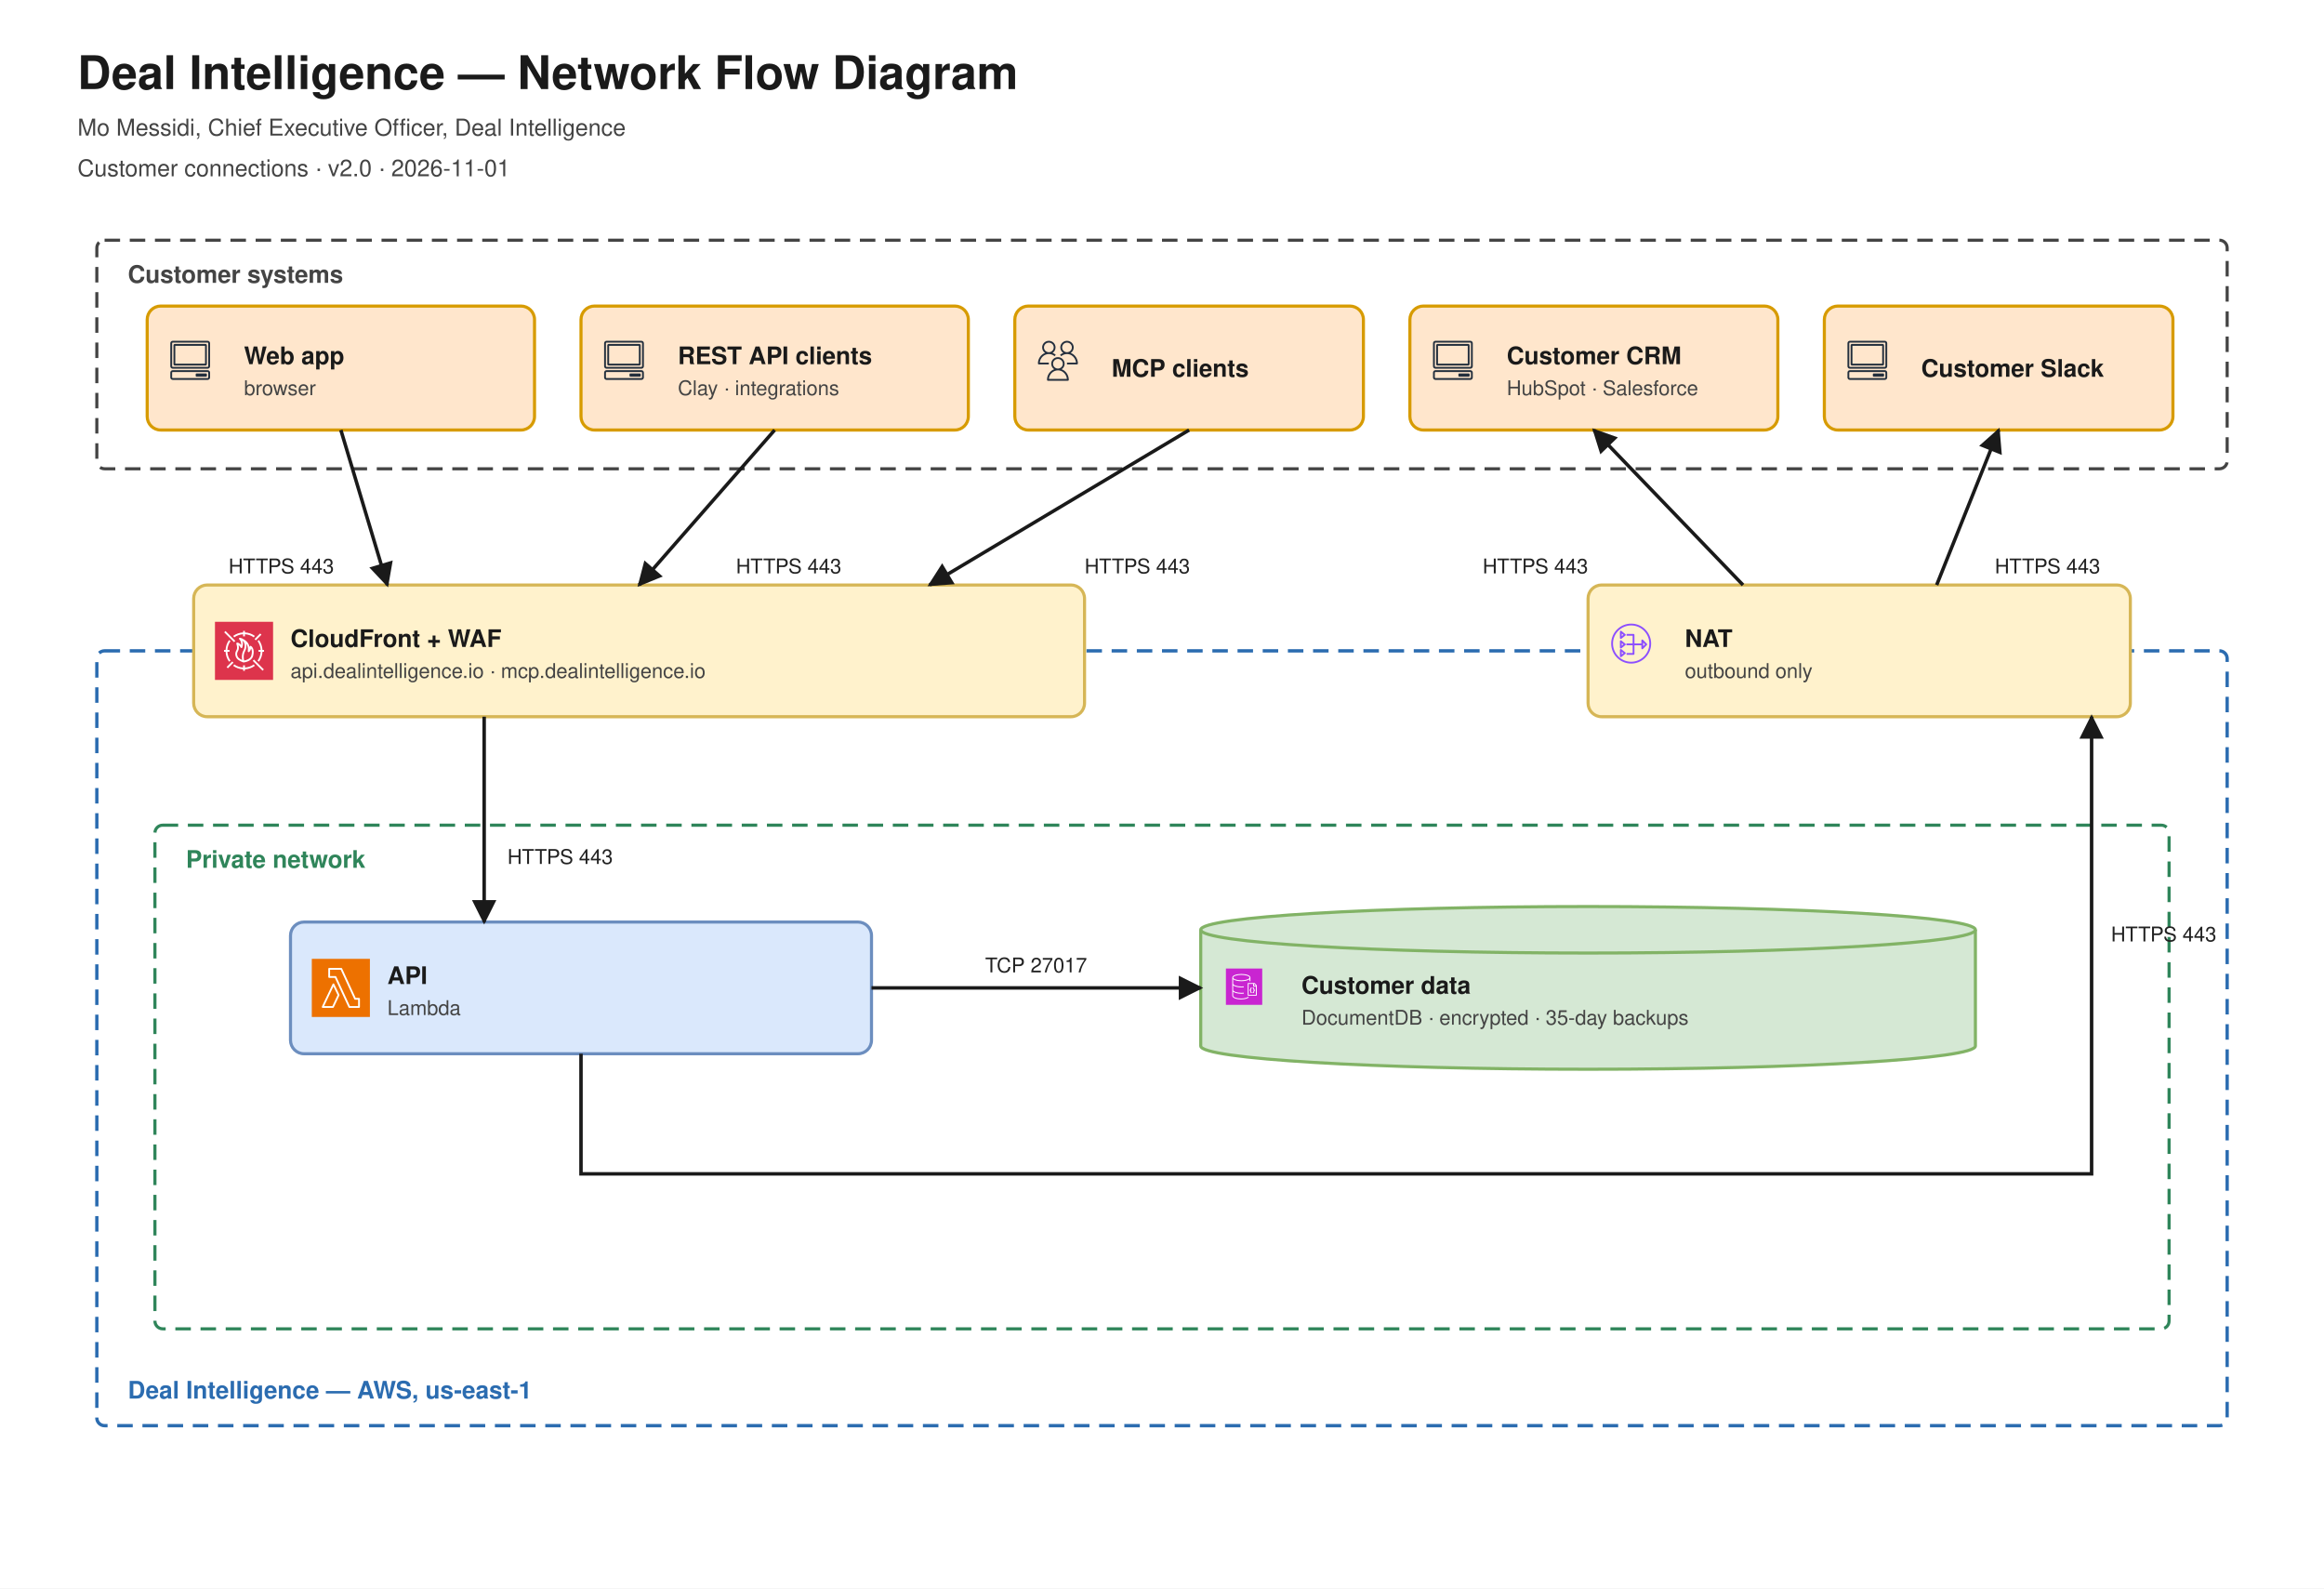
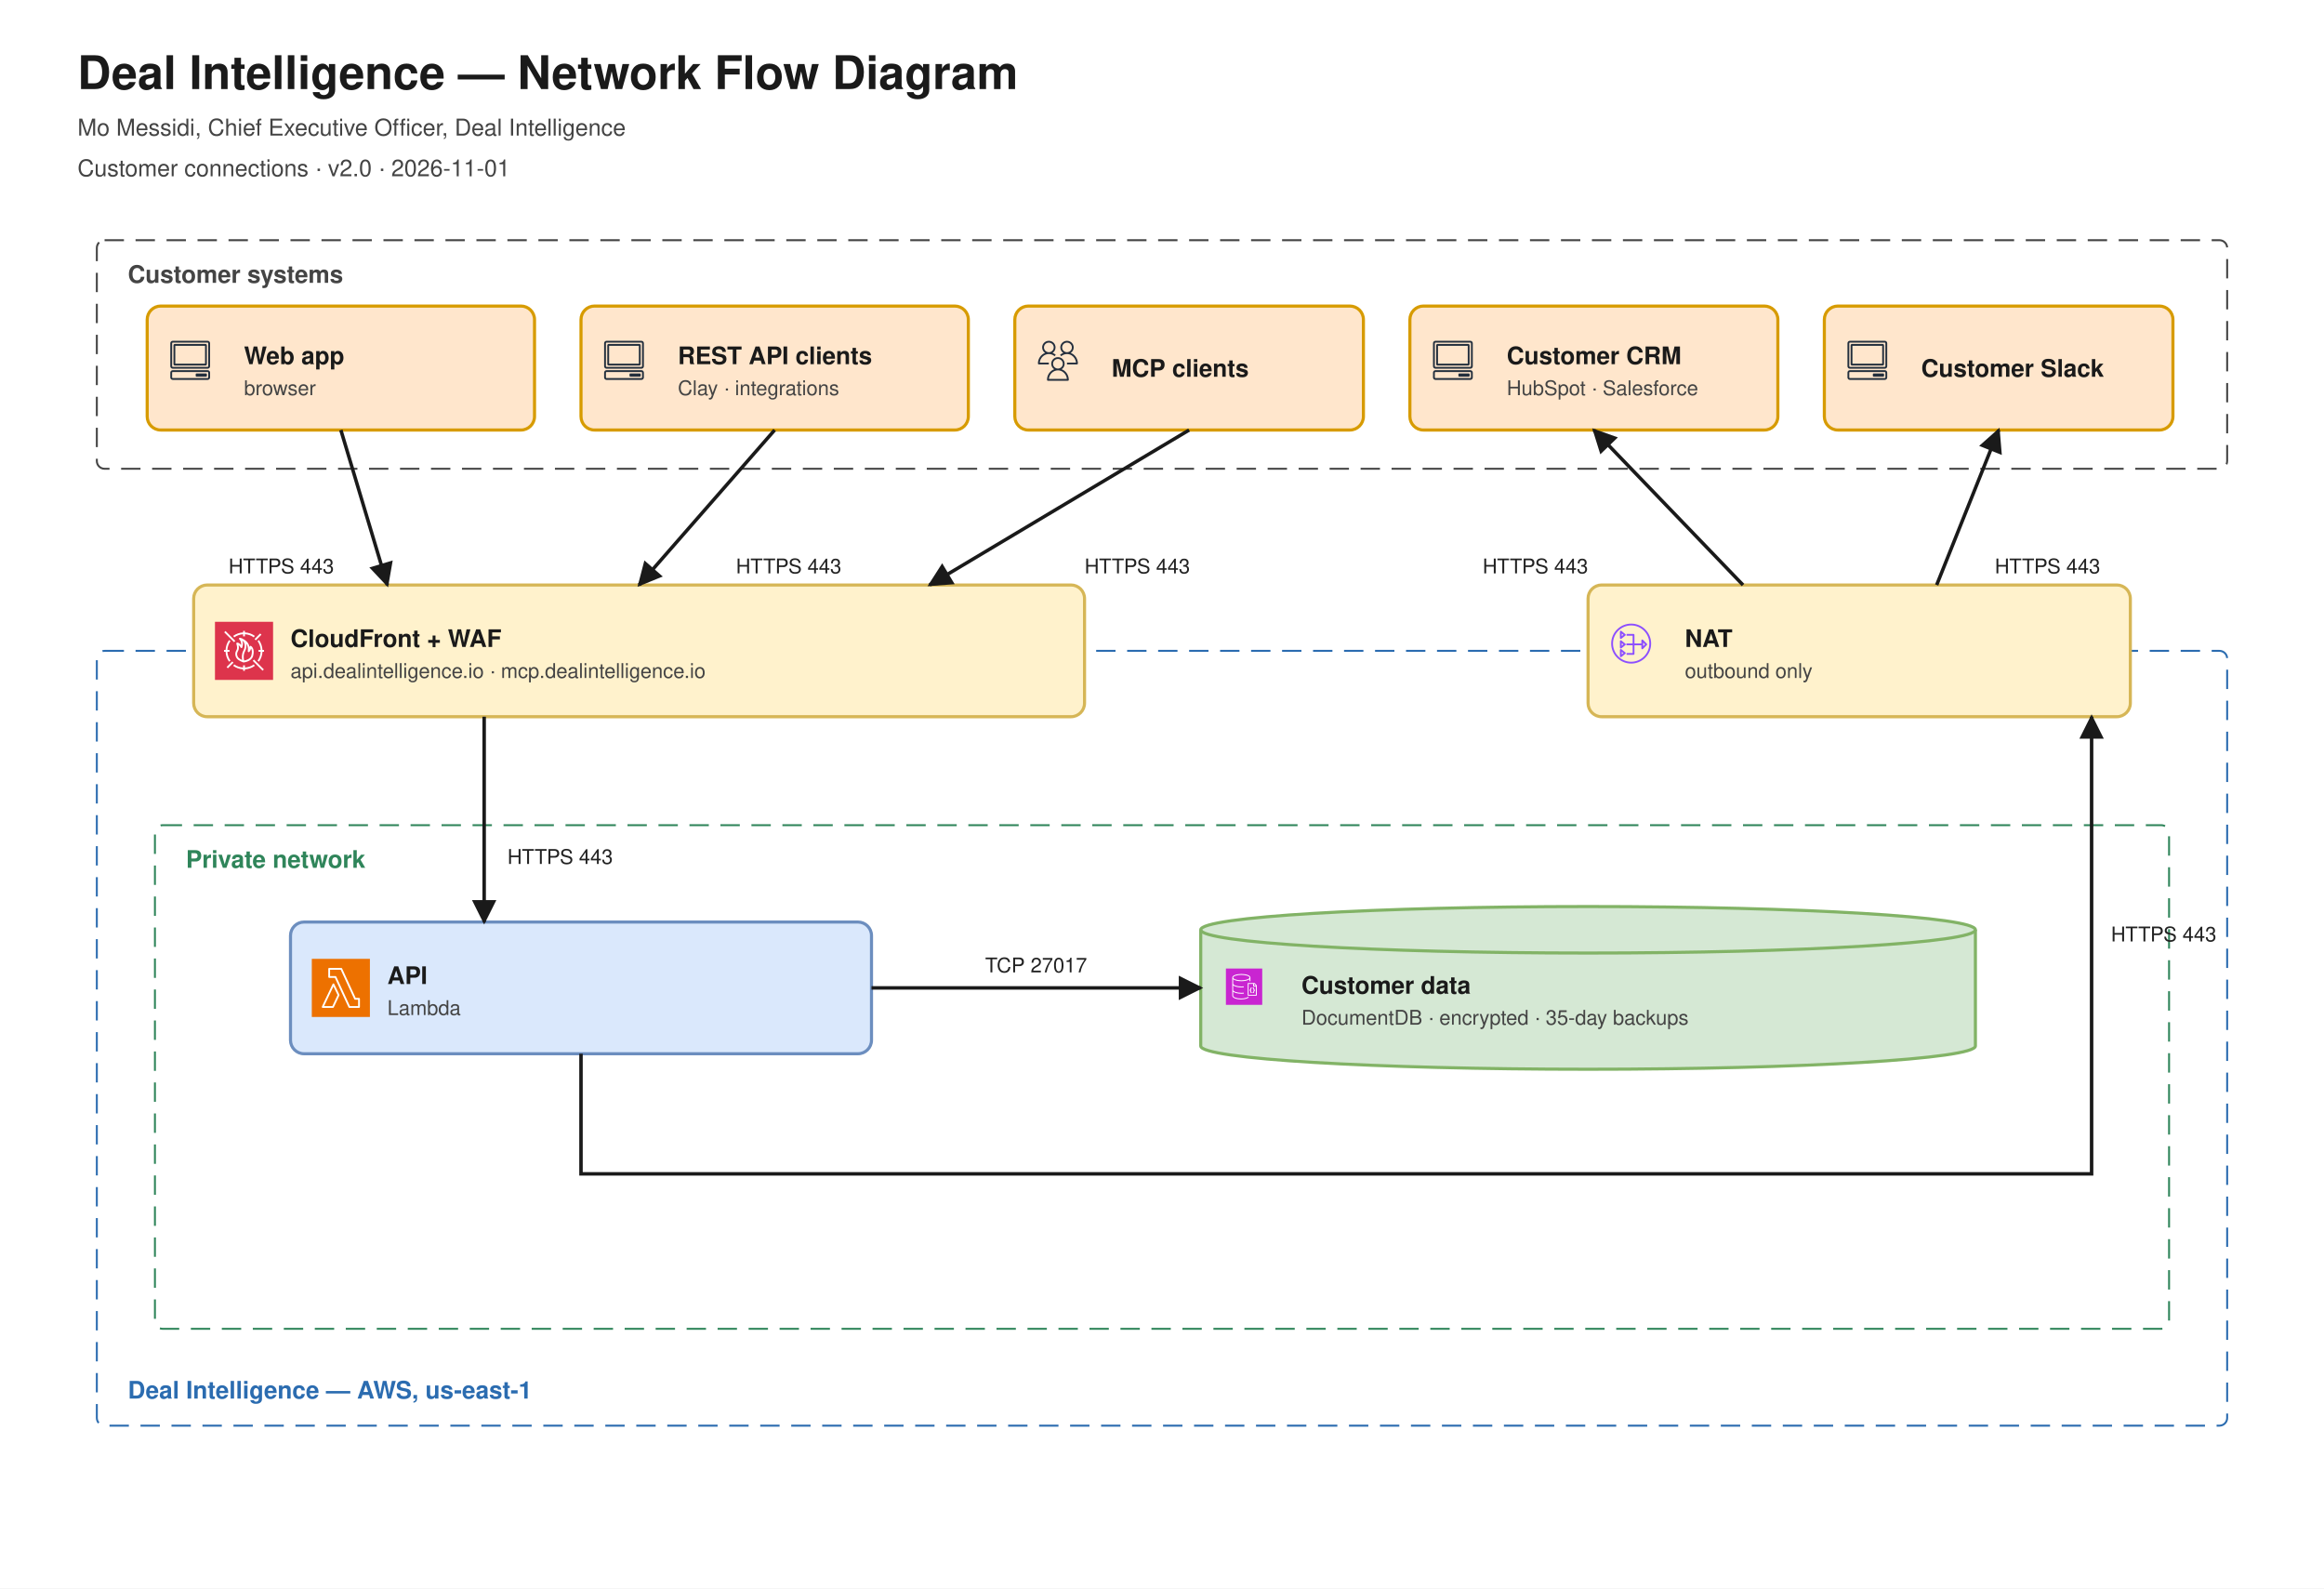
<svg xmlns="http://www.w3.org/2000/svg" width="1200" height="820" viewBox="0 0 1200 820">
  <rect width="1200" height="820" fill="#fff" />
  <defs>
    <marker id="a" viewBox="0 0 10 10" refX="9" refY="5" markerWidth="7" markerHeight="7" orient="auto-start-reverse">
      <path d="M0,0 L10,5 L0,10 z" fill="#1a1a1a" />
    </marker>
  </defs>
  <text x="40" y="46" font-family="Helvetica, Arial, sans-serif" font-size="24" font-weight="bold" text-anchor="start" fill="#1a1a1a">Deal Intelligence — Network Flow Diagram</text>
  <text x="40" y="70" font-family="Helvetica, Arial, sans-serif" font-size="12" font-weight="normal" text-anchor="start" fill="#444">Mo Messidi, Chief Executive Officer, Deal Intelligence</text>
  <text x="40" y="91" font-family="Helvetica, Arial, sans-serif" font-size="12" font-weight="normal" text-anchor="start" fill="#444">Customer connections · v2.0 · 2026-11-01</text>
-   <rect x="50" y="124" width="1100" height="118" rx="4" ry="4" fill="none" stroke="#444" stroke-width="1.6" stroke-dasharray="8 5" />
+   <rect x="50" y="124" width="1100" height="118" rx="4" ry="4" fill="none" stroke="#444" stroke-width="1.0" stroke-dasharray="10 6" />
  <text x="66" y="146" font-family="Helvetica, Arial, sans-serif" font-size="12.5" font-weight="bold" text-anchor="start" fill="#444">Customer systems</text>
  <rect x="76" y="158" width="200" height="64" rx="7" ry="7" fill="#ffe6cc" stroke="#d79b00" stroke-width="1.6" />
  <g transform="translate(87,175.0) scale(0.4688)">
    <path fill="#232f3d" fill-rule="evenodd" d="M42.299 38.773v1.923a.793.793 0 0 1-.793.794H30.762a.794.794 0 0 1-.794-.794v-1.923c0-.438.355-.793.794-.793h10.744c.439 0 .793.355.793.793m1.498 3.626a.646.646 0 0 1-.644.645H4.645A.646.646 0 0 1 4 42.399v-5.388c0-.355.289-.644.645-.644h38.508c.355 0 .644.289.644.644zm-.644-8.032H4.645A2.65 2.65 0 0 0 2 37.011v5.388a2.65 2.65 0 0 0 2.645 2.645h38.508a2.65 2.65 0 0 0 2.644-2.645v-5.388a2.647 2.647 0 0 0-2.644-2.644M7.501 27.21h32.763V7.502H7.501zM40.842 5.502H6.924c-.784 0-1.423.637-1.423 1.421v20.865c0 .784.639 1.422 1.423 1.422h33.918c.784 0 1.422-.638 1.422-1.422V6.923c0-.784-.638-1.421-1.422-1.421m2.955 24.565a.645.645 0 0 1-.644.644H4.645A.645.645 0 0 1 4 30.067V4.644C4 4.289 4.289 4 4.645 4h38.508c.355 0 .644.289.644.644zM43.153 2H4.645A2.65 2.65 0 0 0 2 4.644v25.423a2.65 2.65 0 0 0 2.645 2.644h38.508a2.647 2.647 0 0 0 2.644-2.644V4.644A2.647 2.647 0 0 0 43.153 2" />
  </g>
  <text x="126" y="188.0" font-family="Helvetica, Arial, sans-serif" font-size="12.5" font-weight="bold" text-anchor="start" fill="#1a1a1a">Web app</text>
  <text x="126" y="204.0" font-family="Helvetica, Arial, sans-serif" font-size="10.5" font-weight="normal" text-anchor="start" fill="#444">browser</text>
  <rect x="300" y="158" width="200" height="64" rx="7" ry="7" fill="#ffe6cc" stroke="#d79b00" stroke-width="1.6" />
  <g transform="translate(311,175.0) scale(0.4688)">
    <path fill="#232f3d" fill-rule="evenodd" d="M42.299 38.773v1.923a.793.793 0 0 1-.793.794H30.762a.794.794 0 0 1-.794-.794v-1.923c0-.438.355-.793.794-.793h10.744c.439 0 .793.355.793.793m1.498 3.626a.646.646 0 0 1-.644.645H4.645A.646.646 0 0 1 4 42.399v-5.388c0-.355.289-.644.645-.644h38.508c.355 0 .644.289.644.644zm-.644-8.032H4.645A2.65 2.65 0 0 0 2 37.011v5.388a2.65 2.65 0 0 0 2.645 2.645h38.508a2.65 2.65 0 0 0 2.644-2.645v-5.388a2.647 2.647 0 0 0-2.644-2.644M7.501 27.21h32.763V7.502H7.501zM40.842 5.502H6.924c-.784 0-1.423.637-1.423 1.421v20.865c0 .784.639 1.422 1.423 1.422h33.918c.784 0 1.422-.638 1.422-1.422V6.923c0-.784-.638-1.421-1.422-1.421m2.955 24.565a.645.645 0 0 1-.644.644H4.645A.645.645 0 0 1 4 30.067V4.644C4 4.289 4.289 4 4.645 4h38.508c.355 0 .644.289.644.644zM43.153 2H4.645A2.65 2.65 0 0 0 2 4.644v25.423a2.65 2.65 0 0 0 2.645 2.644h38.508a2.647 2.647 0 0 0 2.644-2.644V4.644A2.647 2.647 0 0 0 43.153 2" />
  </g>
  <text x="350" y="188.0" font-family="Helvetica, Arial, sans-serif" font-size="12.5" font-weight="bold" text-anchor="start" fill="#1a1a1a">REST API clients</text>
  <text x="350" y="204.0" font-family="Helvetica, Arial, sans-serif" font-size="10.5" font-weight="normal" text-anchor="start" fill="#444">Clay · integrations</text>
  <rect x="524" y="158" width="180" height="64" rx="7" ry="7" fill="#ffe6cc" stroke="#d79b00" stroke-width="1.6" />
  <g transform="translate(535,175.0) scale(0.4688)">
    <path fill="#242f3e" fill-rule="evenodd" d="M28.639 9.286c0-2.915 2.413-5.286 5.38-5.286s5.378 2.371 5.378 5.286-2.412 5.286-5.378 5.286-5.38-2.371-5.38-5.286m11.524 7.048a11.7 11.7 0 0 0-2.035-1.001c1.97-1.31 3.269-3.531 3.269-6.047 0-4.017-3.31-7.286-7.378-7.286-4.069 0-7.38 3.269-7.38 7.286 0 2.51 1.293 4.728 3.256 6.039a11.9 11.9 0 0 0-3.546 2.1l1.303 1.518A9.77 9.77 0 0 1 34 16.572c1.802 0 3.569.505 5.109 1.461 2.74 1.702 4.538 4.692 4.844 7.967H34v2h11a1 1 0 0 0 1-1c0-4.343-2.236-8.43-5.837-10.666M8.639 9.286C8.639 6.371 11.052 4 14.019 4s5.378 2.371 5.378 5.286-2.412 5.286-5.378 5.286-5.38-2.371-5.38-5.286M14 26H4.046C4.53 20.717 8.81 16.572 14 16.572c1.802 0 3.569.505 5.109 1.461.432.269.849.575 1.24.91l1.303-1.517a11.71 11.71 0 0 0-3.524-2.093c1.97-1.31 3.269-3.531 3.269-6.047 0-4.017-3.31-7.286-7.378-7.286-4.069 0-7.38 3.269-7.38 7.286 0 2.515 1.298 4.737 3.268 6.046C5.302 17.071 2 21.638 2 27a1 1 0 0 0 1 1h11zm.046 18c.484-5.283 4.764-9.428 9.954-9.428 1.802 0 3.569.505 5.109 1.461 2.74 1.702 4.538 4.692 4.844 7.967zm4.593-16.714c0-2.915 2.413-5.286 5.38-5.286s5.378 2.371 5.378 5.286-2.412 5.286-5.378 5.286-5.38-2.371-5.38-5.286m11.524 7.048a11.7 11.7 0 0 0-2.035-1.001c1.97-1.31 3.269-3.531 3.269-6.047 0-4.017-3.31-7.286-7.378-7.286-4.069 0-7.38 3.269-7.38 7.286 0 2.515 1.298 4.737 3.268 6.046C15.302 35.071 12 39.638 12 45a1 1 0 0 0 1 1h22a1 1 0 0 0 1-1c0-4.343-2.236-8.43-5.837-10.666" />
  </g>
  <text x="574" y="194.5" font-family="Helvetica, Arial, sans-serif" font-size="12.5" font-weight="bold" text-anchor="start" fill="#1a1a1a">MCP clients</text>
  <rect x="728" y="158" width="190" height="64" rx="7" ry="7" fill="#ffe6cc" stroke="#d79b00" stroke-width="1.6" />
  <g transform="translate(739,175.0) scale(0.4688)">
    <path fill="#232f3d" fill-rule="evenodd" d="M42.299 38.773v1.923a.793.793 0 0 1-.793.794H30.762a.794.794 0 0 1-.794-.794v-1.923c0-.438.355-.793.794-.793h10.744c.439 0 .793.355.793.793m1.498 3.626a.646.646 0 0 1-.644.645H4.645A.646.646 0 0 1 4 42.399v-5.388c0-.355.289-.644.645-.644h38.508c.355 0 .644.289.644.644zm-.644-8.032H4.645A2.65 2.65 0 0 0 2 37.011v5.388a2.65 2.65 0 0 0 2.645 2.645h38.508a2.65 2.65 0 0 0 2.644-2.645v-5.388a2.647 2.647 0 0 0-2.644-2.644M7.501 27.21h32.763V7.502H7.501zM40.842 5.502H6.924c-.784 0-1.423.637-1.423 1.421v20.865c0 .784.639 1.422 1.423 1.422h33.918c.784 0 1.422-.638 1.422-1.422V6.923c0-.784-.638-1.421-1.422-1.421m2.955 24.565a.645.645 0 0 1-.644.644H4.645A.645.645 0 0 1 4 30.067V4.644C4 4.289 4.289 4 4.645 4h38.508c.355 0 .644.289.644.644zM43.153 2H4.645A2.65 2.65 0 0 0 2 4.644v25.423a2.65 2.65 0 0 0 2.645 2.644h38.508a2.647 2.647 0 0 0 2.644-2.644V4.644A2.647 2.647 0 0 0 43.153 2" />
  </g>
  <text x="778" y="188.0" font-family="Helvetica, Arial, sans-serif" font-size="12.5" font-weight="bold" text-anchor="start" fill="#1a1a1a">Customer CRM</text>
  <text x="778" y="204.0" font-family="Helvetica, Arial, sans-serif" font-size="10.5" font-weight="normal" text-anchor="start" fill="#444">HubSpot · Salesforce</text>
  <rect x="942" y="158" width="180" height="64" rx="7" ry="7" fill="#ffe6cc" stroke="#d79b00" stroke-width="1.6" />
  <g transform="translate(953,175.0) scale(0.4688)">
    <path fill="#232f3d" fill-rule="evenodd" d="M42.299 38.773v1.923a.793.793 0 0 1-.793.794H30.762a.794.794 0 0 1-.794-.794v-1.923c0-.438.355-.793.794-.793h10.744c.439 0 .793.355.793.793m1.498 3.626a.646.646 0 0 1-.644.645H4.645A.646.646 0 0 1 4 42.399v-5.388c0-.355.289-.644.645-.644h38.508c.355 0 .644.289.644.644zm-.644-8.032H4.645A2.65 2.65 0 0 0 2 37.011v5.388a2.65 2.65 0 0 0 2.645 2.645h38.508a2.65 2.65 0 0 0 2.644-2.645v-5.388a2.647 2.647 0 0 0-2.644-2.644M7.501 27.21h32.763V7.502H7.501zM40.842 5.502H6.924c-.784 0-1.423.637-1.423 1.421v20.865c0 .784.639 1.422 1.423 1.422h33.918c.784 0 1.422-.638 1.422-1.422V6.923c0-.784-.638-1.421-1.422-1.421m2.955 24.565a.645.645 0 0 1-.644.644H4.645A.645.645 0 0 1 4 30.067V4.644C4 4.289 4.289 4 4.645 4h38.508c.355 0 .644.289.644.644zM43.153 2H4.645A2.65 2.65 0 0 0 2 4.644v25.423a2.65 2.65 0 0 0 2.645 2.644h38.508a2.647 2.647 0 0 0 2.644-2.644V4.644A2.647 2.647 0 0 0 43.153 2" />
  </g>
  <text x="992" y="194.5" font-family="Helvetica, Arial, sans-serif" font-size="12.5" font-weight="bold" text-anchor="start" fill="#1a1a1a">Customer Slack</text>
-   <rect x="50" y="336" width="1100" height="400" rx="4" ry="4" fill="none" stroke="#2b6cb0" stroke-width="1.7" stroke-dasharray="8 5" />
+   <rect x="50" y="336" width="1100" height="400" rx="4" ry="4" fill="none" stroke="#2b6cb0" stroke-width="1.0" stroke-dasharray="10 6" />
  <text x="66" y="722" font-family="Helvetica, Arial, sans-serif" font-size="12.5" font-weight="bold" text-anchor="start" fill="#2b6cb0">Deal Intelligence — AWS, us-east-1</text>
  <rect x="100" y="302" width="460" height="68" rx="7" ry="7" fill="#fff2cc" stroke="#d6b656" stroke-width="1.6" />
  <g transform="translate(111,321.0) scale(0.4688)">
    <g fill="none" fill-rule="evenodd">
      <path fill="#dd344c" d="M0 0h64v64H0z" />
      <path fill="#fff" d="M26.929 40.397a18.6 18.6 0 0 0 3.04 1.692c-.477-2.376-.794-6.487 1.343-10.418 1.593-2.928 1.856-6.254.688-8.681a5.9 5.9 0 0 0-1.922-2.292c.762 1.759 1.19 4.299.038 7.572a1 1 0 0 1-1.825.142c-.331-.616-1.242-2.004-2.283-2.833.408 1.876.667 4.683-.673 6.788a8 8 0 0 0-.201.334c-1.47 2.589-.682 5.97 1.795 7.696m7.542-16.242c.565 2.649.092 5.725-1.401 8.471-2.165 3.981-1.363 8.319-.91 10.025 1.957-.329 6.903-1.557 7.959-5.649 1.014-3.926.4-6.199-.31-7.424-.708 2.544-2.007 3.615-2.074 3.669a1.002 1.002 0 0 1-1.614-.938c.606-3.768-.36-6.39-1.65-8.154M23.65 31.29c1.609-2.527-.074-6.965-.091-7.01a1 1 0 0 1 .932-1.361c1.75 0 3.248 1.355 4.25 2.593.529-3.989-1.877-6.084-1.997-6.184a1.004 1.004 0 0 1-.26-1.191.99.99 0 0 1 1.077-.561c1.474.261 2.773.822 3.85 1.633.955.427 5.726 2.839 6.714 8.7q.04-.264.072-.55a1 1 0 0 1 1.474-.774c.187.103 4.533 2.595 2.384 10.917-1.675 6.488-10.18 7.227-10.541 7.255l-.001-.01c-.022.002-.041.013-.063.013a1 1 0 0 1-.335-.059c-2.054-.734-3.847-1.63-5.33-2.663-3.314-2.31-4.364-6.847-2.39-10.327a10 10 0 0 1 .255-.421m-8.16 12.66 1.62-1.173A18.2 18.2 0 0 1 13.677 33H16v-2h-2.321a18.16 18.16 0 0 1 3.432-9.719l-1.621-1.173A20.16 20.16 0 0 0 11.679 31h-1.68v2h1.677c.186 3.962 1.484 7.731 3.814 10.95m27.257 2.968A18.2 18.2 0 0 1 33 50.351V48h-2v2.351a18.2 18.2 0 0 1-9.75-3.433l-1.172 1.621A20.2 20.2 0 0 0 31 52.351V54h2v-1.649c3.95-.191 7.709-1.489 10.919-3.812zM21.25 17.14A18.2 18.2 0 0 1 31 13.708V16h2v-2.292a18.2 18.2 0 0 1 9.747 3.432l1.172-1.62a20.15 20.15 0 0 0-10.92-3.812V10h-2v1.708a20.16 20.16 0 0 0-10.921 3.812zM52.32 31a20.2 20.2 0 0 0-3.811-10.892l-1.621 1.173A18.2 18.2 0 0 1 50.32 31H48v2h2.323a18.2 18.2 0 0 1-3.435 9.777l1.62 1.173c2.33-3.219 3.629-6.988 3.815-10.95H54v-2zm-7.293-10.584 6.159-6.16-1.414-1.414-6.16 6.16zM18.972 43.642l-6.16 6.16 1.414 1.414 6.16-6.16zm3.442-22.641L11.586 10.173l-1.414 1.414L21 22.415zM43 41.586l10.826 10.827-1.414 1.414L41.586 43z" />
    </g>
  </g>
  <text x="150" y="334.0" font-family="Helvetica, Arial, sans-serif" font-size="12.5" font-weight="bold" text-anchor="start" fill="#1a1a1a">CloudFront + WAF</text>
  <text x="150" y="350.0" font-family="Helvetica, Arial, sans-serif" font-size="10.5" font-weight="normal" text-anchor="start" fill="#444">api.dealintelligence.io · mcp.dealintelligence.io</text>
  <rect x="820" y="302" width="280" height="68" rx="7" ry="7" fill="#fff2cc" stroke="#d6b656" stroke-width="1.6" />
  <g transform="translate(831,321.0) scale(0.4688)">
    <path fill="#8c4fff" fill-rule="evenodd" d="M13.626 35.92v-2.837l1.774 1.419zm-.375-5.7a1.001 1.001 0 0 0-1.625.781v7a1.001 1.001 0 0 0 1.625.782l4.374-3.5a1 1 0 0 0 0-1.562zm24-3.383v-3.922l1.962 1.96zm4.083-2.668-4.376-4.375a1 1 0 0 0-1.706.707v3.375h-7.627v-9.5a1 1 0 0 0-1-1h-7.693v2h6.694v8.5H18.75v2h6.875v8.5h-6.693v2h7.694a1 1 0 0 0 1-1v-9.5h7.625v3.376a1 1 0 0 0 1.708.707l4.374-4.376a1 1 0 0 0 0-1.414m-27.708 2.127v-2.84l1.774 1.42zm-.375-5.701a1 1 0 0 0-1.625.78v7.002a1.001 1.001 0 0 0 1.625.78l4.374-3.5a1 1 0 0 0 0-1.562zm.375-4.8v-2.838l1.774 1.419zm-.375-5.7a1.001 1.001 0 0 0-1.625.781v7a1.001 1.001 0 0 0 1.625.78l4.374-3.5a1 1 0 0 0 0-1.561zM24 44.003C12.971 44.003 4 35.03 4 24S12.973 4 24 4c11.03 0 20.002 8.973 20.002 20 0 11.03-8.973 20.003-20.002 20.003M24 2C11.868 2 2 11.869 2 24c0 12.133 9.869 22.003 22 22.003 12.133 0 22.002-9.87 22.002-22.002S36.133 2 24 2" />
  </g>
  <text x="870" y="334.0" font-family="Helvetica, Arial, sans-serif" font-size="12.5" font-weight="bold" text-anchor="start" fill="#1a1a1a">NAT</text>
  <text x="870" y="350.0" font-family="Helvetica, Arial, sans-serif" font-size="10.5" font-weight="normal" text-anchor="start" fill="#444">outbound only</text>
-   <rect x="80" y="426" width="1040" height="260" rx="4" ry="4" fill="none" stroke="#2f855a" stroke-width="1.6" stroke-dasharray="8 5" />
+   <rect x="80" y="426" width="1040" height="260" rx="4" ry="4" fill="none" stroke="#2f855a" stroke-width="1.0" stroke-dasharray="10 6" />
  <text x="96" y="448" font-family="Helvetica, Arial, sans-serif" font-size="12.5" font-weight="bold" text-anchor="start" fill="#2f855a">Private network</text>
  <rect x="150" y="476" width="300" height="68" rx="7" ry="7" fill="#dae8fc" stroke="#6c8ebf" stroke-width="1.6" />
  <g transform="translate(161,495.0) scale(0.4688)">
    <g fill="none" fill-rule="evenodd">
      <path fill="#ed7100" d="M0 0h64v64H0z" />
      <path fill="#fff" d="M22.68 52h-9.106l10.264-21.59 4.562 9.451zm2.047-24.333a.99.99 0 0 0-.896-.564h-.003a.99.99 0 0 0-.896.569L11.097 52.569c-.147.31-.126.674.057.965.181.29.5.466.842.466H23.31a1 1 0 0 0 .9-.572l6.194-13.144a1 1 0 0 0-.005-.864zM51.008 52h-9.022L26.955 19.578a1 1 0 0 0-.903-.578h-5.924l.007-7h11.68l14.96 32.42c.163.354.516.58.904.58h3.33zm.996-9h-3.69l-14.96-32.42a1 1 0 0 0-.903-.58H19.14a1 1 0 0 0-.996.999l-.008 9A.993.993 0 0 0 19.131 21h6.286l15.03 32.422a1 1 0 0 0 .903.578h10.654c.55 0 .996-.448.996-1v-9c0-.552-.445-1-.996-1" />
    </g>
  </g>
  <text x="200" y="508.0" font-family="Helvetica, Arial, sans-serif" font-size="12.5" font-weight="bold" text-anchor="start" fill="#1a1a1a">API</text>
  <text x="200" y="524.0" font-family="Helvetica, Arial, sans-serif" font-size="10.5" font-weight="normal" text-anchor="start" fill="#444">Lambda</text>
  <path d="M620,480 a200.0,12 0 0 1 400,0 v60 a200.0,12 0 0 1 -400,0 z" fill="#d5e8d4" stroke="#82b366" stroke-width="1.6" />
  <path d="M620,480 a200.0,12 0 0 0 400,0" fill="none" stroke="#82b366" stroke-width="1.6" />
  <g transform="translate(633,500.0) scale(0.4688)">
    <g fill="none" fill-rule="evenodd">
      <path fill="#c925d1" d="M0 0h40v40H0z" />
      <path fill="#fff" d="M17 6.996c5.304 0 9 1.576 9 2.99 0 1.413-3.696 2.988-9 2.988S8 11.4 8 9.985s3.696-2.989 9-2.989m-.353 26.008C11.552 33.004 8 31.394 8 29.95v-4.434c1.729 1.436 5.446 2.254 9.081 2.254.885 0 1.776-.05 2.651-.147l-.111-.99c-.838.093-1.692.14-2.54.14C11.967 26.774 8 25.133 8 23.72v-5.182c1.729 1.436 5.446 2.254 9.081 2.254.903 0 1.796-.051 2.653-.149l-.115-.99a22 22 0 0 1-2.538.142C11.967 19.795 8 18.153 8 16.741v-4.95c1.729 1.424 5.442 2.18 9 2.18s7.271-.756 9-2.18v2.18h1V9.985C27 7.397 21.848 6 17 6S7 7.397 7 9.985V29.95C7 32.258 11.147 34 16.647 34c3.654 0 6.932-.813 8.557-2.12l-.629-.775c-1.432 1.152-4.545 1.899-7.928 1.899m13.612-12.059c.274 0 .516.11.682.309.334.4.238 1.027.214 1.149.009.912.554 1.108.616 1.127a.51.51 0 0 1 .361.49.494.494 0 0 1-.372.473c-.051.016-.596.211-.596 1.216.011.566-.263 1.195-.89 1.214h-.814v-.996h.678a1 1 0 0 0 .026-.208c0-.852.28-1.383.586-1.708-.306-.324-.586-.852-.586-1.7.022-.156.025-.29.015-.37h-.719v-.996zm-2.393 0h.594v.996h-.459a1 1 0 0 0-.026.21c0 .851-.281 1.382-.586 1.706.305.324.586.852.586 1.7-.022.156-.025.29-.015.37h.5v.996h-.579a.87.87 0 0 1-.683-.309c-.334-.4-.238-1.027-.215-1.148-.008-.913-.553-1.109-.616-1.127a.51.51 0 0 1-.36-.492.494.494 0 0 1 .372-.472c.051-.016.596-.211.596-1.216-.011-.566.262-1.195.891-1.214M31 18.952V16.96h.229L33 18.808v.144zm2 9.964h-8V16.96h5v2.49a.5.5 0 0 0 .5.499H33zm-1.196-12.798a.5.5 0 0 0-.362-.155H24.5a.5.5 0 0 0-.5.499v12.952a.5.5 0 0 0 .5.498h9a.5.5 0 0 0 .5-.498V18.609a.5.5 0 0 0-.139-.344z" />
    </g>
  </g>
  <text x="672" y="513.0" font-family="Helvetica, Arial, sans-serif" font-size="12.5" font-weight="bold" text-anchor="start" fill="#1a1a1a">Customer data</text>
  <text x="672" y="529.0" font-family="Helvetica, Arial, sans-serif" font-size="10.5" font-weight="normal" text-anchor="start" fill="#444">DocumentDB · encrypted · 35-day backups</text>
  <path d="M176,222 L200,302" fill="none" stroke="#1a1a1a" stroke-width="1.8" marker-end="url(#a)" />
  <text x="118" y="296" font-family="Helvetica, Arial, sans-serif" font-size="10.5" font-weight="normal" text-anchor="start" fill="#222">HTTPS 443</text>
  <path d="M400,222 L330,302" fill="none" stroke="#1a1a1a" stroke-width="1.8" marker-end="url(#a)" />
  <text x="380" y="296" font-family="Helvetica, Arial, sans-serif" font-size="10.5" font-weight="normal" text-anchor="start" fill="#222">HTTPS 443</text>
  <path d="M614,222 L480,302" fill="none" stroke="#1a1a1a" stroke-width="1.8" marker-end="url(#a)" />
  <text x="560" y="296" font-family="Helvetica, Arial, sans-serif" font-size="10.5" font-weight="normal" text-anchor="start" fill="#222">HTTPS 443</text>
  <path d="M250,370 L250,476" fill="none" stroke="#1a1a1a" stroke-width="1.8" marker-end="url(#a)" />
  <text x="262" y="446" font-family="Helvetica, Arial, sans-serif" font-size="10.5" font-weight="normal" text-anchor="start" fill="#222">HTTPS 443</text>
  <path d="M450,510 L620,510" fill="none" stroke="#1a1a1a" stroke-width="1.8" marker-end="url(#a)" />
  <text x="535" y="502" font-family="Helvetica, Arial, sans-serif" font-size="10.5" font-weight="normal" text-anchor="middle" fill="#222">TCP 27017</text>
  <path d="M300,544 L300,606 L1080,606 L1080,370" fill="none" stroke="#1a1a1a" stroke-width="1.8" marker-end="url(#a)" />
  <text x="1090" y="486" font-family="Helvetica, Arial, sans-serif" font-size="10.5" font-weight="normal" text-anchor="start" fill="#222">HTTPS 443</text>
  <path d="M900,302 L823,222" fill="none" stroke="#1a1a1a" stroke-width="1.8" marker-end="url(#a)" />
  <text x="820" y="296" font-family="Helvetica, Arial, sans-serif" font-size="10.5" font-weight="normal" text-anchor="end" fill="#222">HTTPS 443</text>
  <path d="M1000,302 L1032,222" fill="none" stroke="#1a1a1a" stroke-width="1.8" marker-end="url(#a)" />
  <text x="1030" y="296" font-family="Helvetica, Arial, sans-serif" font-size="10.5" font-weight="normal" text-anchor="start" fill="#222">HTTPS 443</text>
</svg>
